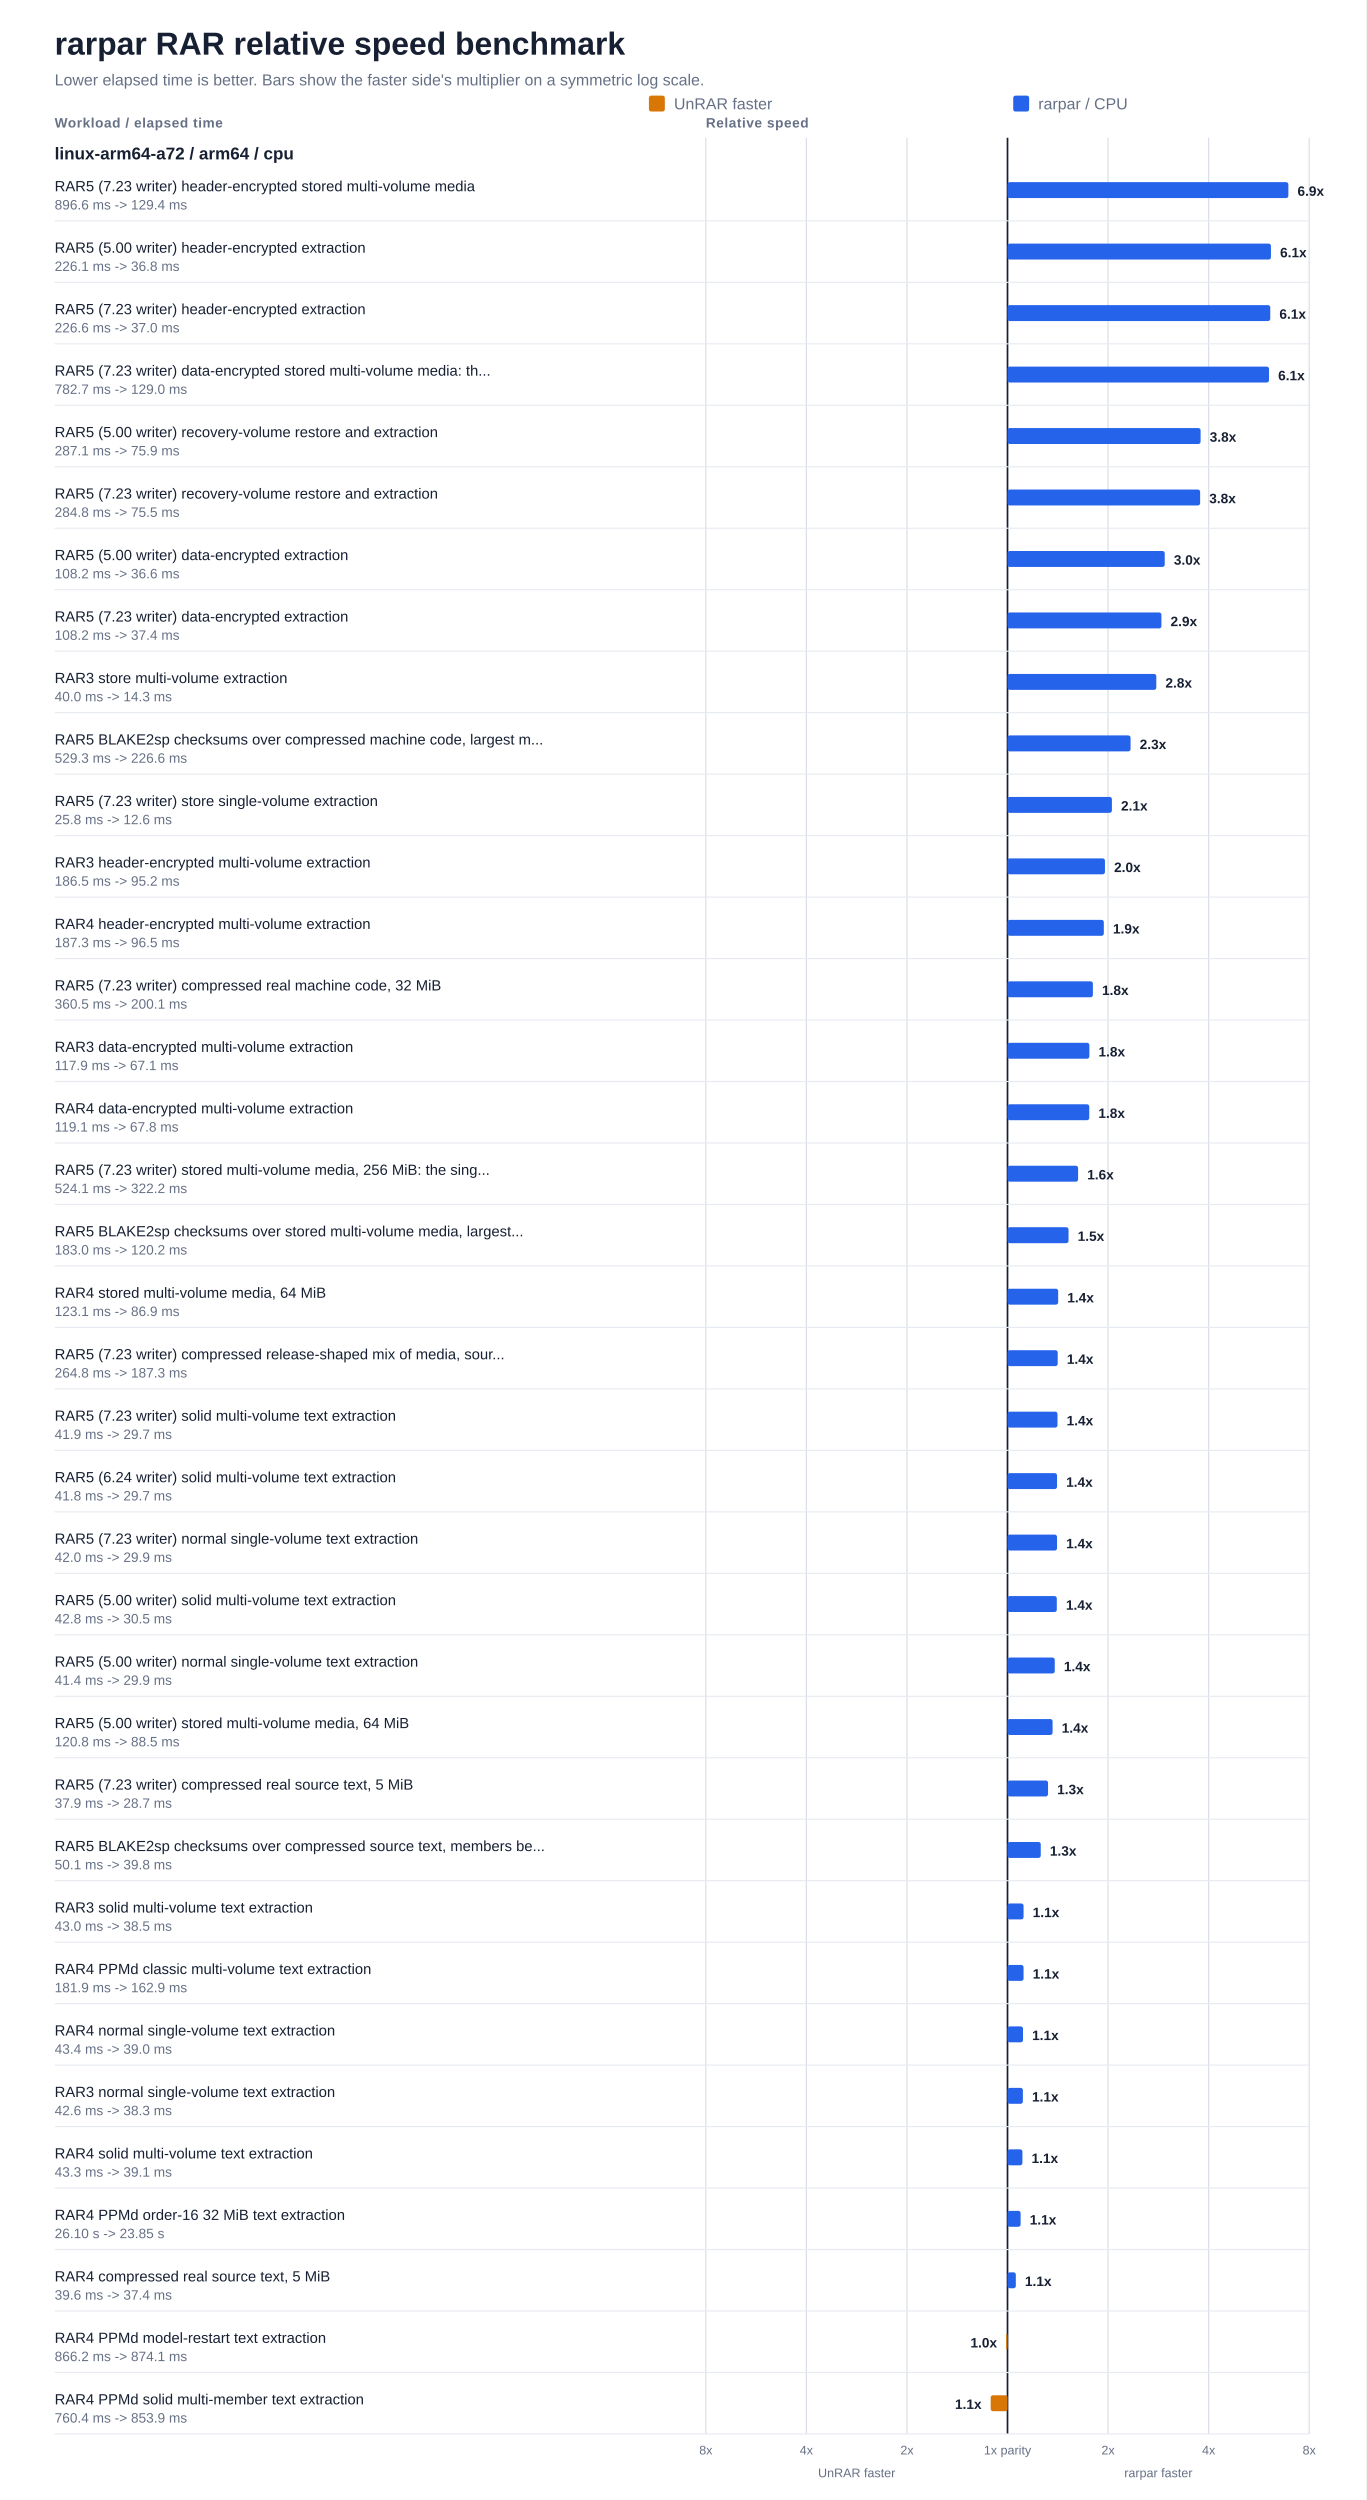
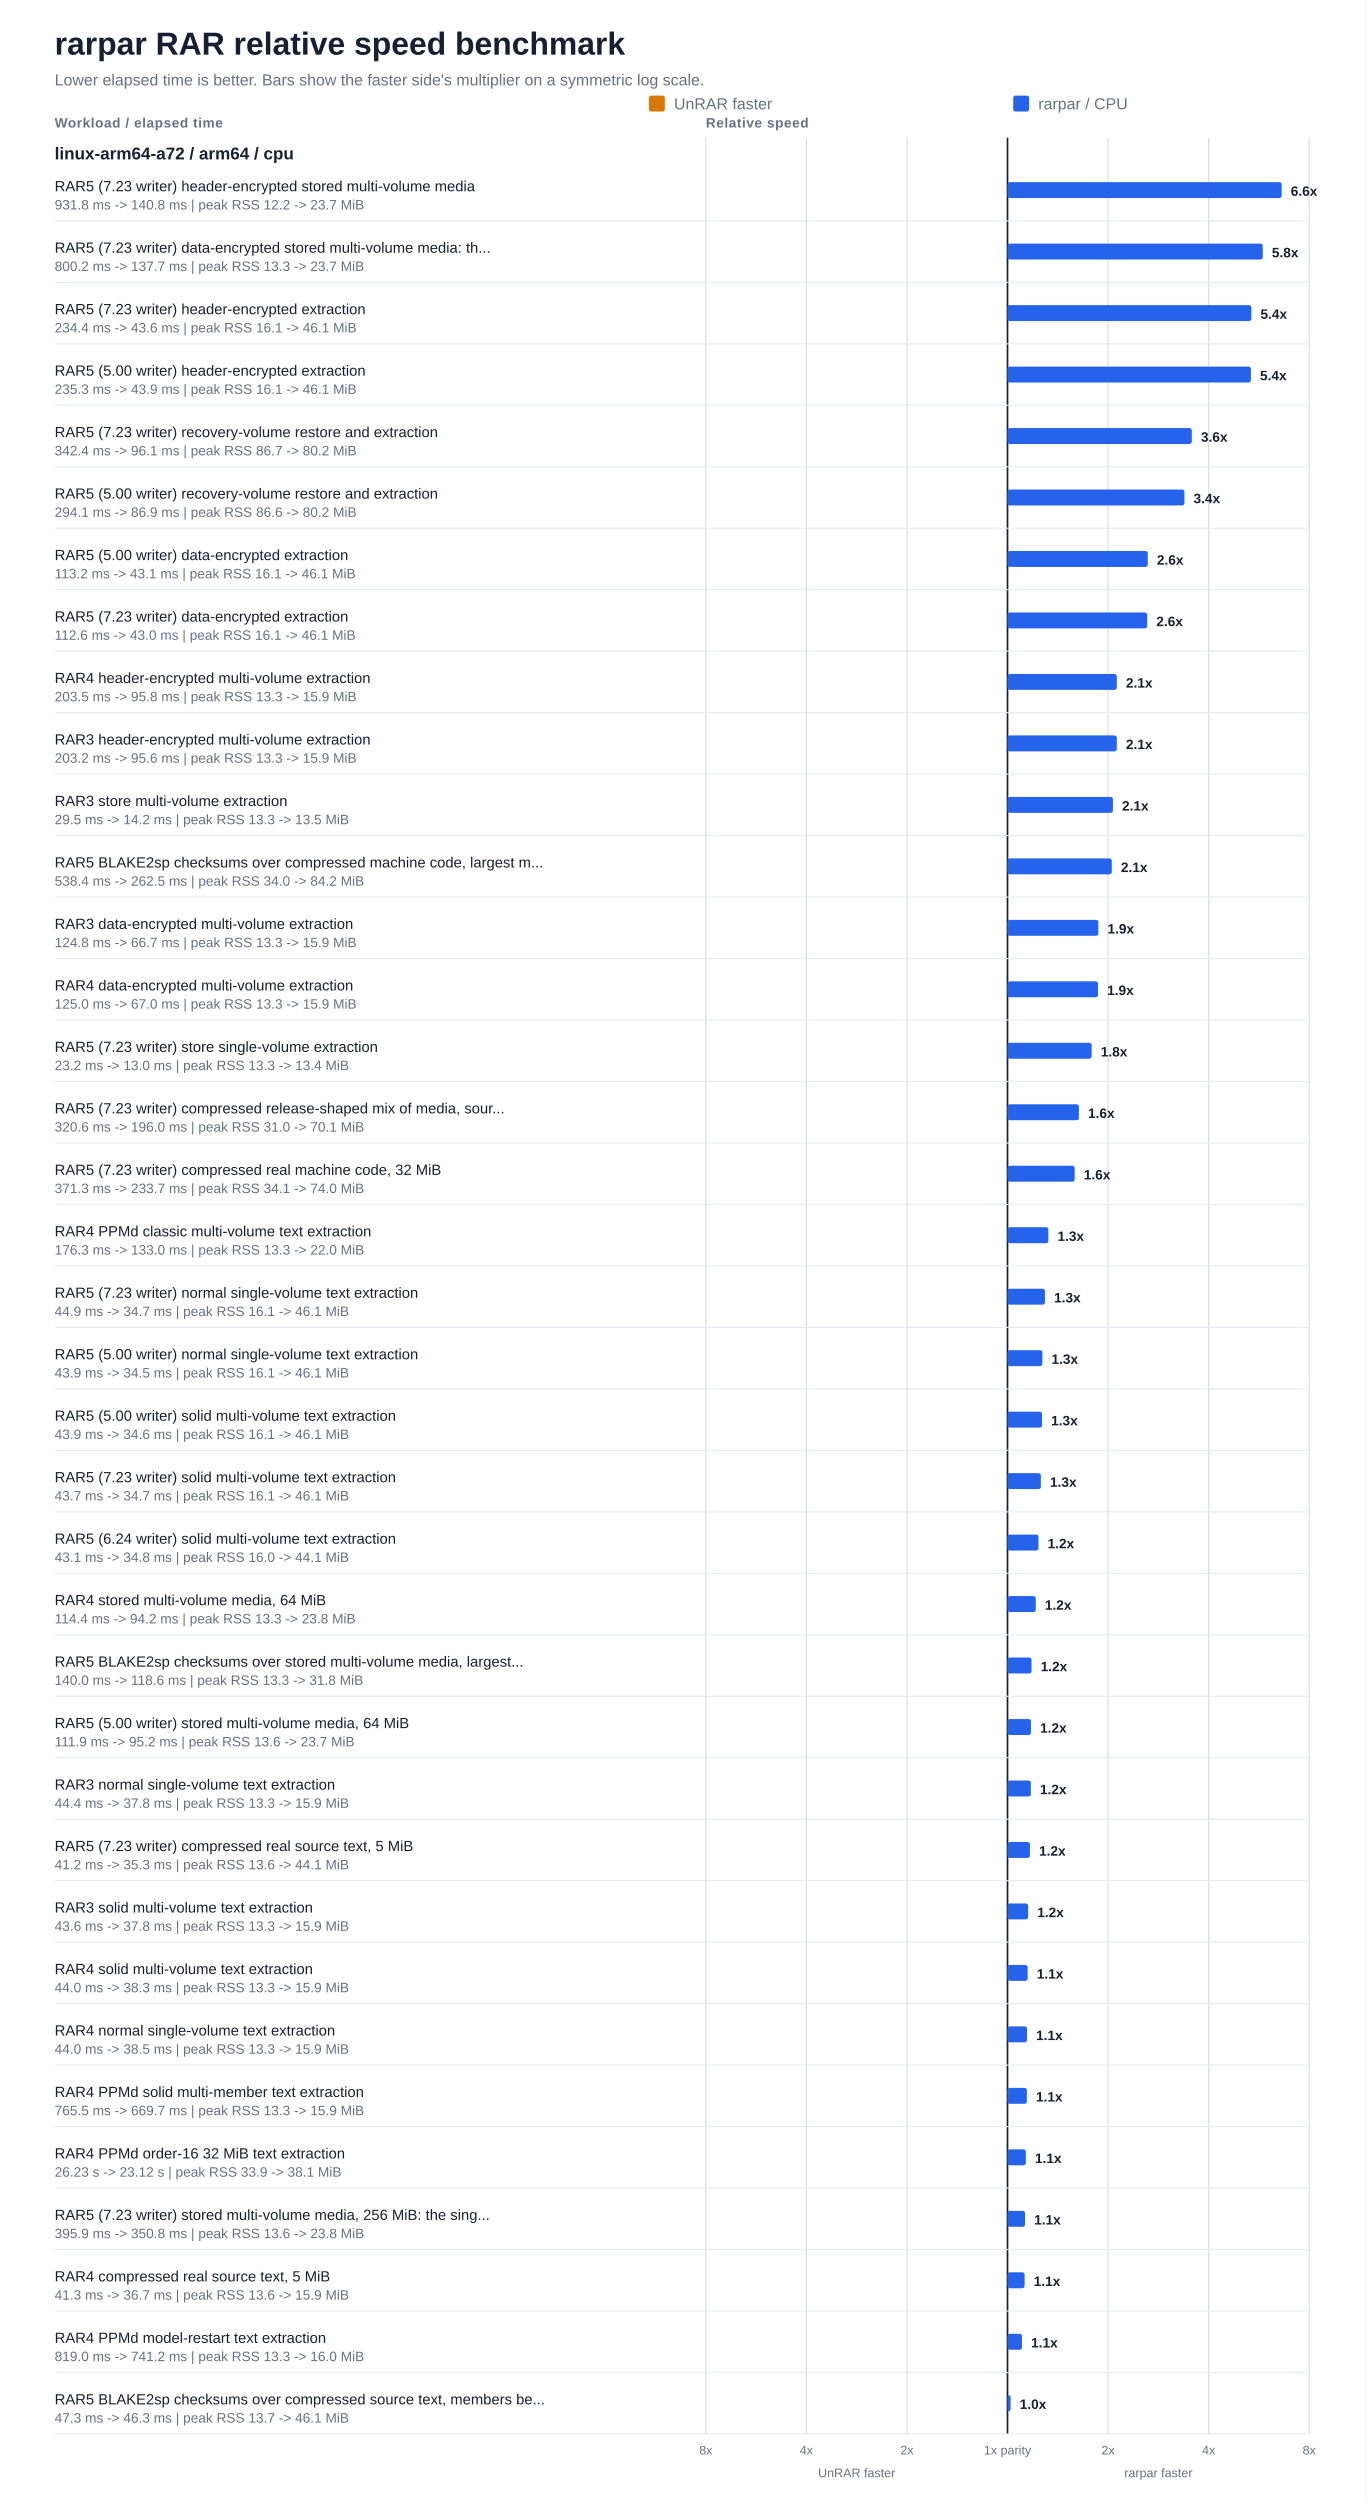
<svg xmlns="http://www.w3.org/2000/svg" width="1200" height="2196" viewBox="0 0 1200 2196" role="img" aria-labelledby="title desc">
  <style>
    .bg { fill: #ffffff; } text { font-family: Arial, sans-serif; fill: #172033; }
    .title { font-size: 28px; font-weight: 600; } .subtitle { font-size: 14px; fill: #667085; }
    .column { font-size: 12px; font-weight: 600; fill: #667085; letter-spacing: .04em; text-transform: uppercase; }
    .machine { font-size: 15px; font-weight: 600; } .workload { font-size: 13px; font-weight: 500; }
    .timing { font-size: 12px; fill: #667085; } .tick { font-size: 11px; fill: #667085; } .ratio { font-size: 12px; font-weight: 600; }
    .grid { stroke: #d7dce5; stroke-width: 1; } .parity { stroke: #172033; stroke-width: 1.5; } .rule { stroke: #e7eaf0; stroke-width: 1; }
    .cpu { fill: #2563eb; } .gpu { fill: #7c3aed; } .slower { fill: #d97706; }
    @media (prefers-color-scheme: dark) { .bg { fill: #0d1117; } text { fill: #e6edf3; } .subtitle, .column, .timing, .tick { fill: #9ca7b5; } .grid { stroke: #30363d; } .parity { stroke: #e6edf3; } .rule { stroke: #21262d; } .cpu { fill: #58a6ff; } .gpu { fill: #bc8cff; } .slower { fill: #f2a65a; } }
  </style>
  <rect class="bg" width="1200" height="2196" />
  <text class="title" x="48" y="48">rarpar RAR relative speed benchmark</text>
  <text class="subtitle" x="48" y="75">Lower elapsed time is better. Bars show the faster side's multiplier on a symmetric log scale.</text>
  <g aria-label="Legend">
    <rect class="slower" x="570" y="84" width="14" height="14" rx="2" />
    <text class="subtitle" x="592" y="96">UnRAR faster</text>
    <rect class="cpu" x="890" y="84" width="14" height="14" rx="2" />
    <text class="subtitle" x="912" y="96">rarpar / CPU</text>
  </g>
  <text class="column" x="48" y="112">Workload / elapsed time</text>
  <text class="column" x="620" y="112">Relative speed</text>
  <g aria-label="Relative speed axis">
    <line class="grid" x1="620.0" y1="121" x2="620.0" y2="2138" />
    <text class="tick" x="620.0" y="2156" text-anchor="middle">8x</text>
    <line class="grid" x1="708.3" y1="121" x2="708.3" y2="2138" />
    <text class="tick" x="708.3" y="2156" text-anchor="middle">4x</text>
    <line class="grid" x1="796.7" y1="121" x2="796.7" y2="2138" />
    <text class="tick" x="796.7" y="2156" text-anchor="middle">2x</text>
    <line class="parity" x1="885.0" y1="121" x2="885.0" y2="2138" />
    <text class="tick" x="885.0" y="2156" text-anchor="middle">1x parity</text>
    <line class="grid" x1="973.3" y1="121" x2="973.3" y2="2138" />
    <text class="tick" x="973.3" y="2156" text-anchor="middle">2x</text>
    <line class="grid" x1="1061.7" y1="121" x2="1061.7" y2="2138" />
    <text class="tick" x="1061.7" y="2156" text-anchor="middle">4x</text>
    <line class="grid" x1="1150.0" y1="121" x2="1150.0" y2="2138" />
    <text class="tick" x="1150.0" y="2156" text-anchor="middle">8x</text>
    <text class="tick" x="752.5" y="2176" text-anchor="middle">UnRAR faster</text>
    <text class="tick" x="1017.5" y="2176" text-anchor="middle">rarpar faster</text>
  </g>
  <g aria-label="RAR benchmarks">
    <text class="machine" x="48" y="140">linux-arm64-a72 / arm64 / cpu</text>
    <text class="workload" x="48" y="168">RAR5 (7.23 writer) header-encrypted stored multi-volume media</text>
-     <text class="timing" x="48" y="184">896.6 ms -&gt; 129.4 ms</text>
-     <rect class="cpu" x="885.0" y="160" width="246.7" height="14" rx="2" />
-     <text class="ratio" x="1139.7" y="172">6.9x</text>
+     <text class="timing" x="48" y="184">931.8 ms -&gt; 140.8 ms  |  peak RSS 12.2 -&gt; 23.7 MiB</text>
+     <rect class="cpu" x="885.0" y="160" width="240.8" height="14" rx="2" />
+     <text class="ratio" x="1133.8" y="172">6.6x</text>
    <line class="rule" x1="48" y1="194" x2="1150" y2="194" />
-     <text class="workload" x="48" y="222">RAR5 (5.00 writer) header-encrypted extraction</text>
-     <text class="timing" x="48" y="238">226.1 ms -&gt; 36.8 ms</text>
-     <rect class="cpu" x="885.0" y="214" width="231.4" height="14" rx="2" />
-     <text class="ratio" x="1124.4" y="226">6.1x</text>
+     <text class="workload" x="48" y="222">RAR5 (7.23 writer) data-encrypted stored multi-volume media: th...</text>
+     <text class="timing" x="48" y="238">800.2 ms -&gt; 137.7 ms  |  peak RSS 13.3 -&gt; 23.7 MiB</text>
+     <rect class="cpu" x="885.0" y="214" width="224.2" height="14" rx="2" />
+     <text class="ratio" x="1117.2" y="226">5.8x</text>
    <line class="rule" x1="48" y1="248" x2="1150" y2="248" />
    <text class="workload" x="48" y="276">RAR5 (7.23 writer) header-encrypted extraction</text>
-     <text class="timing" x="48" y="292">226.6 ms -&gt; 37.0 ms</text>
-     <rect class="cpu" x="885.0" y="268" width="230.8" height="14" rx="2" />
-     <text class="ratio" x="1123.8" y="280">6.1x</text>
+     <text class="timing" x="48" y="292">234.4 ms -&gt; 43.6 ms  |  peak RSS 16.1 -&gt; 46.1 MiB</text>
+     <rect class="cpu" x="885.0" y="268" width="214.2" height="14" rx="2" />
+     <text class="ratio" x="1107.2" y="280">5.4x</text>
    <line class="rule" x1="48" y1="302" x2="1150" y2="302" />
-     <text class="workload" x="48" y="330">RAR5 (7.23 writer) data-encrypted stored multi-volume media: th...</text>
-     <text class="timing" x="48" y="346">782.7 ms -&gt; 129.0 ms</text>
-     <rect class="cpu" x="885.0" y="322" width="229.7" height="14" rx="2" />
-     <text class="ratio" x="1122.7" y="334">6.1x</text>
+     <text class="workload" x="48" y="330">RAR5 (5.00 writer) header-encrypted extraction</text>
+     <text class="timing" x="48" y="346">235.3 ms -&gt; 43.9 ms  |  peak RSS 16.1 -&gt; 46.1 MiB</text>
+     <rect class="cpu" x="885.0" y="322" width="213.8" height="14" rx="2" />
+     <text class="ratio" x="1106.8" y="334">5.4x</text>
    <line class="rule" x1="48" y1="356" x2="1150" y2="356" />
-     <text class="workload" x="48" y="384">RAR5 (5.00 writer) recovery-volume restore and extraction</text>
-     <text class="timing" x="48" y="400">287.1 ms -&gt; 75.9 ms</text>
-     <rect class="cpu" x="885.0" y="376" width="169.6" height="14" rx="2" />
-     <text class="ratio" x="1062.6" y="388">3.8x</text>
+     <text class="workload" x="48" y="384">RAR5 (7.23 writer) recovery-volume restore and extraction</text>
+     <text class="timing" x="48" y="400">342.4 ms -&gt; 96.1 ms  |  peak RSS 86.7 -&gt; 80.2 MiB</text>
+     <rect class="cpu" x="885.0" y="376" width="161.9" height="14" rx="2" />
+     <text class="ratio" x="1054.9" y="388">3.6x</text>
    <line class="rule" x1="48" y1="410" x2="1150" y2="410" />
-     <text class="workload" x="48" y="438">RAR5 (7.23 writer) recovery-volume restore and extraction</text>
-     <text class="timing" x="48" y="454">284.8 ms -&gt; 75.5 ms</text>
-     <rect class="cpu" x="885.0" y="430" width="169.2" height="14" rx="2" />
-     <text class="ratio" x="1062.2" y="442">3.8x</text>
+     <text class="workload" x="48" y="438">RAR5 (5.00 writer) recovery-volume restore and extraction</text>
+     <text class="timing" x="48" y="454">294.1 ms -&gt; 86.9 ms  |  peak RSS 86.6 -&gt; 80.2 MiB</text>
+     <rect class="cpu" x="885.0" y="430" width="155.4" height="14" rx="2" />
+     <text class="ratio" x="1048.4" y="442">3.4x</text>
    <line class="rule" x1="48" y1="464" x2="1150" y2="464" />
    <text class="workload" x="48" y="492">RAR5 (5.00 writer) data-encrypted extraction</text>
-     <text class="timing" x="48" y="508">108.2 ms -&gt; 36.6 ms</text>
-     <rect class="cpu" x="885.0" y="484" width="138.1" height="14" rx="2" />
-     <text class="ratio" x="1031.1" y="496">3.0x</text>
+     <text class="timing" x="48" y="508">113.2 ms -&gt; 43.1 ms  |  peak RSS 16.1 -&gt; 46.1 MiB</text>
+     <rect class="cpu" x="885.0" y="484" width="123.2" height="14" rx="2" />
+     <text class="ratio" x="1016.2" y="496">2.6x</text>
    <line class="rule" x1="48" y1="518" x2="1150" y2="518" />
    <text class="workload" x="48" y="546">RAR5 (7.23 writer) data-encrypted extraction</text>
-     <text class="timing" x="48" y="562">108.2 ms -&gt; 37.4 ms</text>
-     <rect class="cpu" x="885.0" y="538" width="135.2" height="14" rx="2" />
-     <text class="ratio" x="1028.2" y="550">2.9x</text>
+     <text class="timing" x="48" y="562">112.6 ms -&gt; 43.0 ms  |  peak RSS 16.1 -&gt; 46.1 MiB</text>
+     <rect class="cpu" x="885.0" y="538" width="122.7" height="14" rx="2" />
+     <text class="ratio" x="1015.7" y="550">2.6x</text>
    <line class="rule" x1="48" y1="572" x2="1150" y2="572" />
-     <text class="workload" x="48" y="600">RAR3 store multi-volume extraction</text>
-     <text class="timing" x="48" y="616">40.0 ms -&gt; 14.3 ms</text>
-     <rect class="cpu" x="885.0" y="592" width="130.7" height="14" rx="2" />
-     <text class="ratio" x="1023.7" y="604">2.8x</text>
+     <text class="workload" x="48" y="600">RAR4 header-encrypted multi-volume extraction</text>
+     <text class="timing" x="48" y="616">203.5 ms -&gt; 95.8 ms  |  peak RSS 13.3 -&gt; 15.9 MiB</text>
+     <rect class="cpu" x="885.0" y="592" width="96.0" height="14" rx="2" />
+     <text class="ratio" x="989.0" y="604">2.1x</text>
    <line class="rule" x1="48" y1="626" x2="1150" y2="626" />
-     <text class="workload" x="48" y="654">RAR5 BLAKE2sp checksums over compressed machine code, largest m...</text>
-     <text class="timing" x="48" y="670">529.3 ms -&gt; 226.6 ms</text>
-     <rect class="cpu" x="885.0" y="646" width="108.1" height="14" rx="2" />
-     <text class="ratio" x="1001.1" y="658">2.3x</text>
+     <text class="workload" x="48" y="654">RAR3 header-encrypted multi-volume extraction</text>
+     <text class="timing" x="48" y="670">203.2 ms -&gt; 95.6 ms  |  peak RSS 13.3 -&gt; 15.9 MiB</text>
+     <rect class="cpu" x="885.0" y="646" width="96.0" height="14" rx="2" />
+     <text class="ratio" x="989.0" y="658">2.1x</text>
    <line class="rule" x1="48" y1="680" x2="1150" y2="680" />
-     <text class="workload" x="48" y="708">RAR5 (7.23 writer) store single-volume extraction</text>
-     <text class="timing" x="48" y="724">25.8 ms -&gt; 12.6 ms</text>
-     <rect class="cpu" x="885.0" y="700" width="91.7" height="14" rx="2" />
-     <text class="ratio" x="984.7" y="712">2.1x</text>
+     <text class="workload" x="48" y="708">RAR3 store multi-volume extraction</text>
+     <text class="timing" x="48" y="724">29.5 ms -&gt; 14.2 ms  |  peak RSS 13.3 -&gt; 13.5 MiB</text>
+     <rect class="cpu" x="885.0" y="700" width="92.6" height="14" rx="2" />
+     <text class="ratio" x="985.6" y="712">2.1x</text>
    <line class="rule" x1="48" y1="734" x2="1150" y2="734" />
-     <text class="workload" x="48" y="762">RAR3 header-encrypted multi-volume extraction</text>
-     <text class="timing" x="48" y="778">186.5 ms -&gt; 95.2 ms</text>
-     <rect class="cpu" x="885.0" y="754" width="85.6" height="14" rx="2" />
-     <text class="ratio" x="978.6" y="766">2.0x</text>
+     <text class="workload" x="48" y="762">RAR5 BLAKE2sp checksums over compressed machine code, largest m...</text>
+     <text class="timing" x="48" y="778">538.4 ms -&gt; 262.5 ms  |  peak RSS 34.0 -&gt; 84.2 MiB</text>
+     <rect class="cpu" x="885.0" y="754" width="91.6" height="14" rx="2" />
+     <text class="ratio" x="984.6" y="766">2.1x</text>
    <line class="rule" x1="48" y1="788" x2="1150" y2="788" />
-     <text class="workload" x="48" y="816">RAR4 header-encrypted multi-volume extraction</text>
-     <text class="timing" x="48" y="832">187.3 ms -&gt; 96.5 ms</text>
-     <rect class="cpu" x="885.0" y="808" width="84.6" height="14" rx="2" />
-     <text class="ratio" x="977.6" y="820">1.9x</text>
+     <text class="workload" x="48" y="816">RAR3 data-encrypted multi-volume extraction</text>
+     <text class="timing" x="48" y="832">124.8 ms -&gt; 66.7 ms  |  peak RSS 13.3 -&gt; 15.9 MiB</text>
+     <rect class="cpu" x="885.0" y="808" width="79.8" height="14" rx="2" />
+     <text class="ratio" x="972.8" y="820">1.9x</text>
    <line class="rule" x1="48" y1="842" x2="1150" y2="842" />
-     <text class="workload" x="48" y="870">RAR5 (7.23 writer) compressed real machine code, 32 MiB</text>
-     <text class="timing" x="48" y="886">360.5 ms -&gt; 200.1 ms</text>
-     <rect class="cpu" x="885.0" y="862" width="75.0" height="14" rx="2" />
-     <text class="ratio" x="968.0" y="874">1.8x</text>
+     <text class="workload" x="48" y="870">RAR4 data-encrypted multi-volume extraction</text>
+     <text class="timing" x="48" y="886">125.0 ms -&gt; 67.0 ms  |  peak RSS 13.3 -&gt; 15.9 MiB</text>
+     <rect class="cpu" x="885.0" y="862" width="79.5" height="14" rx="2" />
+     <text class="ratio" x="972.5" y="874">1.9x</text>
    <line class="rule" x1="48" y1="896" x2="1150" y2="896" />
-     <text class="workload" x="48" y="924">RAR3 data-encrypted multi-volume extraction</text>
-     <text class="timing" x="48" y="940">117.9 ms -&gt; 67.1 ms</text>
-     <rect class="cpu" x="885.0" y="916" width="71.9" height="14" rx="2" />
-     <text class="ratio" x="964.9" y="928">1.8x</text>
+     <text class="workload" x="48" y="924">RAR5 (7.23 writer) store single-volume extraction</text>
+     <text class="timing" x="48" y="940">23.2 ms -&gt; 13.0 ms  |  peak RSS 13.3 -&gt; 13.4 MiB</text>
+     <rect class="cpu" x="885.0" y="916" width="73.9" height="14" rx="2" />
+     <text class="ratio" x="966.9" y="928">1.8x</text>
    <line class="rule" x1="48" y1="950" x2="1150" y2="950" />
-     <text class="workload" x="48" y="978">RAR4 data-encrypted multi-volume extraction</text>
-     <text class="timing" x="48" y="994">119.1 ms -&gt; 67.8 ms</text>
-     <rect class="cpu" x="885.0" y="970" width="71.8" height="14" rx="2" />
-     <text class="ratio" x="964.8" y="982">1.8x</text>
+     <text class="workload" x="48" y="978">RAR5 (7.23 writer) compressed release-shaped mix of media, sour...</text>
+     <text class="timing" x="48" y="994">320.6 ms -&gt; 196.0 ms  |  peak RSS 31.0 -&gt; 70.1 MiB</text>
+     <rect class="cpu" x="885.0" y="970" width="62.7" height="14" rx="2" />
+     <text class="ratio" x="955.7" y="982">1.6x</text>
    <line class="rule" x1="48" y1="1004" x2="1150" y2="1004" />
-     <text class="workload" x="48" y="1032">RAR5 (7.23 writer) stored multi-volume media, 256 MiB: the sing...</text>
-     <text class="timing" x="48" y="1048">524.1 ms -&gt; 322.2 ms</text>
-     <rect class="cpu" x="885.0" y="1024" width="62.0" height="14" rx="2" />
-     <text class="ratio" x="955.0" y="1036">1.6x</text>
+     <text class="workload" x="48" y="1032">RAR5 (7.23 writer) compressed real machine code, 32 MiB</text>
+     <text class="timing" x="48" y="1048">371.3 ms -&gt; 233.7 ms  |  peak RSS 34.1 -&gt; 74.0 MiB</text>
+     <rect class="cpu" x="885.0" y="1024" width="59.0" height="14" rx="2" />
+     <text class="ratio" x="952.0" y="1036">1.6x</text>
    <line class="rule" x1="48" y1="1058" x2="1150" y2="1058" />
-     <text class="workload" x="48" y="1086">RAR5 BLAKE2sp checksums over stored multi-volume media, largest...</text>
-     <text class="timing" x="48" y="1102">183.0 ms -&gt; 120.2 ms</text>
-     <rect class="cpu" x="885.0" y="1078" width="53.6" height="14" rx="2" />
-     <text class="ratio" x="946.6" y="1090">1.5x</text>
+     <text class="workload" x="48" y="1086">RAR4 PPMd classic multi-volume text extraction</text>
+     <text class="timing" x="48" y="1102">176.3 ms -&gt; 133.0 ms  |  peak RSS 13.3 -&gt; 22.0 MiB</text>
+     <rect class="cpu" x="885.0" y="1078" width="35.9" height="14" rx="2" />
+     <text class="ratio" x="928.9" y="1090">1.3x</text>
    <line class="rule" x1="48" y1="1112" x2="1150" y2="1112" />
-     <text class="workload" x="48" y="1140">RAR4 stored multi-volume media, 64 MiB</text>
-     <text class="timing" x="48" y="1156">123.1 ms -&gt; 86.9 ms</text>
-     <rect class="cpu" x="885.0" y="1132" width="44.5" height="14" rx="2" />
-     <text class="ratio" x="937.5" y="1144">1.4x</text>
+     <text class="workload" x="48" y="1140">RAR5 (7.23 writer) normal single-volume text extraction</text>
+     <text class="timing" x="48" y="1156">44.9 ms -&gt; 34.7 ms  |  peak RSS 16.1 -&gt; 46.1 MiB</text>
+     <rect class="cpu" x="885.0" y="1132" width="32.9" height="14" rx="2" />
+     <text class="ratio" x="925.9" y="1144">1.3x</text>
    <line class="rule" x1="48" y1="1166" x2="1150" y2="1166" />
-     <text class="workload" x="48" y="1194">RAR5 (7.23 writer) compressed release-shaped mix of media, sour...</text>
-     <text class="timing" x="48" y="1210">264.8 ms -&gt; 187.3 ms</text>
-     <rect class="cpu" x="885.0" y="1186" width="44.1" height="14" rx="2" />
-     <text class="ratio" x="937.1" y="1198">1.4x</text>
+     <text class="workload" x="48" y="1194">RAR5 (5.00 writer) normal single-volume text extraction</text>
+     <text class="timing" x="48" y="1210">43.9 ms -&gt; 34.5 ms  |  peak RSS 16.1 -&gt; 46.1 MiB</text>
+     <rect class="cpu" x="885.0" y="1186" width="30.6" height="14" rx="2" />
+     <text class="ratio" x="923.6" y="1198">1.3x</text>
    <line class="rule" x1="48" y1="1220" x2="1150" y2="1220" />
-     <text class="workload" x="48" y="1248">RAR5 (7.23 writer) solid multi-volume text extraction</text>
-     <text class="timing" x="48" y="1264">41.9 ms -&gt; 29.7 ms</text>
-     <rect class="cpu" x="885.0" y="1240" width="43.9" height="14" rx="2" />
-     <text class="ratio" x="936.9" y="1252">1.4x</text>
+     <text class="workload" x="48" y="1248">RAR5 (5.00 writer) solid multi-volume text extraction</text>
+     <text class="timing" x="48" y="1264">43.9 ms -&gt; 34.6 ms  |  peak RSS 16.1 -&gt; 46.1 MiB</text>
+     <rect class="cpu" x="885.0" y="1240" width="30.3" height="14" rx="2" />
+     <text class="ratio" x="923.3" y="1252">1.3x</text>
    <line class="rule" x1="48" y1="1274" x2="1150" y2="1274" />
-     <text class="workload" x="48" y="1302">RAR5 (6.24 writer) solid multi-volume text extraction</text>
-     <text class="timing" x="48" y="1318">41.8 ms -&gt; 29.7 ms</text>
-     <rect class="cpu" x="885.0" y="1294" width="43.5" height="14" rx="2" />
-     <text class="ratio" x="936.5" y="1306">1.4x</text>
+     <text class="workload" x="48" y="1302">RAR5 (7.23 writer) solid multi-volume text extraction</text>
+     <text class="timing" x="48" y="1318">43.7 ms -&gt; 34.7 ms  |  peak RSS 16.1 -&gt; 46.1 MiB</text>
+     <rect class="cpu" x="885.0" y="1294" width="29.3" height="14" rx="2" />
+     <text class="ratio" x="922.3" y="1306">1.3x</text>
    <line class="rule" x1="48" y1="1328" x2="1150" y2="1328" />
-     <text class="workload" x="48" y="1356">RAR5 (7.23 writer) normal single-volume text extraction</text>
-     <text class="timing" x="48" y="1372">42.0 ms -&gt; 29.9 ms</text>
-     <rect class="cpu" x="885.0" y="1348" width="43.5" height="14" rx="2" />
-     <text class="ratio" x="936.5" y="1360">1.4x</text>
+     <text class="workload" x="48" y="1356">RAR5 (6.24 writer) solid multi-volume text extraction</text>
+     <text class="timing" x="48" y="1372">43.1 ms -&gt; 34.8 ms  |  peak RSS 16.0 -&gt; 44.1 MiB</text>
+     <rect class="cpu" x="885.0" y="1348" width="27.2" height="14" rx="2" />
+     <text class="ratio" x="920.2" y="1360">1.2x</text>
    <line class="rule" x1="48" y1="1382" x2="1150" y2="1382" />
-     <text class="workload" x="48" y="1410">RAR5 (5.00 writer) solid multi-volume text extraction</text>
-     <text class="timing" x="48" y="1426">42.8 ms -&gt; 30.5 ms</text>
-     <rect class="cpu" x="885.0" y="1402" width="43.3" height="14" rx="2" />
-     <text class="ratio" x="936.3" y="1414">1.4x</text>
+     <text class="workload" x="48" y="1410">RAR4 stored multi-volume media, 64 MiB</text>
+     <text class="timing" x="48" y="1426">114.4 ms -&gt; 94.2 ms  |  peak RSS 13.3 -&gt; 23.8 MiB</text>
+     <rect class="cpu" x="885.0" y="1402" width="24.8" height="14" rx="2" />
+     <text class="ratio" x="917.8" y="1414">1.2x</text>
    <line class="rule" x1="48" y1="1436" x2="1150" y2="1436" />
-     <text class="workload" x="48" y="1464">RAR5 (5.00 writer) normal single-volume text extraction</text>
-     <text class="timing" x="48" y="1480">41.4 ms -&gt; 29.9 ms</text>
-     <rect class="cpu" x="885.0" y="1456" width="41.5" height="14" rx="2" />
-     <text class="ratio" x="934.5" y="1468">1.4x</text>
+     <text class="workload" x="48" y="1464">RAR5 BLAKE2sp checksums over stored multi-volume media, largest...</text>
+     <text class="timing" x="48" y="1480">140.0 ms -&gt; 118.6 ms  |  peak RSS 13.3 -&gt; 31.8 MiB</text>
+     <rect class="cpu" x="885.0" y="1456" width="21.1" height="14" rx="2" />
+     <text class="ratio" x="914.1" y="1468">1.2x</text>
    <line class="rule" x1="48" y1="1490" x2="1150" y2="1490" />
    <text class="workload" x="48" y="1518">RAR5 (5.00 writer) stored multi-volume media, 64 MiB</text>
-     <text class="timing" x="48" y="1534">120.8 ms -&gt; 88.5 ms</text>
-     <rect class="cpu" x="885.0" y="1510" width="39.6" height="14" rx="2" />
-     <text class="ratio" x="932.6" y="1522">1.4x</text>
+     <text class="timing" x="48" y="1534">111.9 ms -&gt; 95.2 ms  |  peak RSS 13.6 -&gt; 23.7 MiB</text>
+     <rect class="cpu" x="885.0" y="1510" width="20.6" height="14" rx="2" />
+     <text class="ratio" x="913.6" y="1522">1.2x</text>
    <line class="rule" x1="48" y1="1544" x2="1150" y2="1544" />
-     <text class="workload" x="48" y="1572">RAR5 (7.23 writer) compressed real source text, 5 MiB</text>
-     <text class="timing" x="48" y="1588">37.9 ms -&gt; 28.7 ms</text>
-     <rect class="cpu" x="885.0" y="1564" width="35.6" height="14" rx="2" />
-     <text class="ratio" x="928.6" y="1576">1.3x</text>
+     <text class="workload" x="48" y="1572">RAR3 normal single-volume text extraction</text>
+     <text class="timing" x="48" y="1588">44.4 ms -&gt; 37.8 ms  |  peak RSS 13.3 -&gt; 15.9 MiB</text>
+     <rect class="cpu" x="885.0" y="1564" width="20.5" height="14" rx="2" />
+     <text class="ratio" x="913.5" y="1576">1.2x</text>
    <line class="rule" x1="48" y1="1598" x2="1150" y2="1598" />
-     <text class="workload" x="48" y="1626">RAR5 BLAKE2sp checksums over compressed source text, members be...</text>
-     <text class="timing" x="48" y="1642">50.1 ms -&gt; 39.8 ms</text>
-     <rect class="cpu" x="885.0" y="1618" width="29.2" height="14" rx="2" />
-     <text class="ratio" x="922.2" y="1630">1.3x</text>
+     <text class="workload" x="48" y="1626">RAR5 (7.23 writer) compressed real source text, 5 MiB</text>
+     <text class="timing" x="48" y="1642">41.2 ms -&gt; 35.3 ms  |  peak RSS 13.6 -&gt; 44.1 MiB</text>
+     <rect class="cpu" x="885.0" y="1618" width="19.7" height="14" rx="2" />
+     <text class="ratio" x="912.7" y="1630">1.2x</text>
    <line class="rule" x1="48" y1="1652" x2="1150" y2="1652" />
    <text class="workload" x="48" y="1680">RAR3 solid multi-volume text extraction</text>
-     <text class="timing" x="48" y="1696">43.0 ms -&gt; 38.5 ms</text>
-     <rect class="cpu" x="885.0" y="1672" width="14.1" height="14" rx="2" />
-     <text class="ratio" x="907.1" y="1684">1.1x</text>
+     <text class="timing" x="48" y="1696">43.6 ms -&gt; 37.8 ms  |  peak RSS 13.3 -&gt; 15.9 MiB</text>
+     <rect class="cpu" x="885.0" y="1672" width="18.1" height="14" rx="2" />
+     <text class="ratio" x="911.1" y="1684">1.2x</text>
    <line class="rule" x1="48" y1="1706" x2="1150" y2="1706" />
-     <text class="workload" x="48" y="1734">RAR4 PPMd classic multi-volume text extraction</text>
-     <text class="timing" x="48" y="1750">181.9 ms -&gt; 162.9 ms</text>
-     <rect class="cpu" x="885.0" y="1726" width="14.1" height="14" rx="2" />
-     <text class="ratio" x="907.1" y="1738">1.1x</text>
+     <text class="workload" x="48" y="1734">RAR4 solid multi-volume text extraction</text>
+     <text class="timing" x="48" y="1750">44.0 ms -&gt; 38.3 ms  |  peak RSS 13.3 -&gt; 15.9 MiB</text>
+     <rect class="cpu" x="885.0" y="1726" width="17.7" height="14" rx="2" />
+     <text class="ratio" x="910.7" y="1738">1.1x</text>
    <line class="rule" x1="48" y1="1760" x2="1150" y2="1760" />
    <text class="workload" x="48" y="1788">RAR4 normal single-volume text extraction</text>
-     <text class="timing" x="48" y="1804">43.4 ms -&gt; 39.0 ms</text>
-     <rect class="cpu" x="885.0" y="1780" width="13.6" height="14" rx="2" />
-     <text class="ratio" x="906.6" y="1792">1.1x</text>
+     <text class="timing" x="48" y="1804">44.0 ms -&gt; 38.5 ms  |  peak RSS 13.3 -&gt; 15.9 MiB</text>
+     <rect class="cpu" x="885.0" y="1780" width="17.1" height="14" rx="2" />
+     <text class="ratio" x="910.1" y="1792">1.1x</text>
    <line class="rule" x1="48" y1="1814" x2="1150" y2="1814" />
-     <text class="workload" x="48" y="1842">RAR3 normal single-volume text extraction</text>
-     <text class="timing" x="48" y="1858">42.6 ms -&gt; 38.3 ms</text>
-     <rect class="cpu" x="885.0" y="1834" width="13.5" height="14" rx="2" />
-     <text class="ratio" x="906.5" y="1846">1.1x</text>
+     <text class="workload" x="48" y="1842">RAR4 PPMd solid multi-member text extraction</text>
+     <text class="timing" x="48" y="1858">765.5 ms -&gt; 669.7 ms  |  peak RSS 13.3 -&gt; 15.9 MiB</text>
+     <rect class="cpu" x="885.0" y="1834" width="17.0" height="14" rx="2" />
+     <text class="ratio" x="910.0" y="1846">1.1x</text>
    <line class="rule" x1="48" y1="1868" x2="1150" y2="1868" />
-     <text class="workload" x="48" y="1896">RAR4 solid multi-volume text extraction</text>
-     <text class="timing" x="48" y="1912">43.3 ms -&gt; 39.1 ms</text>
-     <rect class="cpu" x="885.0" y="1888" width="13.1" height="14" rx="2" />
-     <text class="ratio" x="906.1" y="1900">1.1x</text>
+     <text class="workload" x="48" y="1896">RAR4 PPMd order-16 32 MiB text extraction</text>
+     <text class="timing" x="48" y="1912">26.23 s -&gt; 23.12 s  |  peak RSS 33.9 -&gt; 38.1 MiB</text>
+     <rect class="cpu" x="885.0" y="1888" width="16.1" height="14" rx="2" />
+     <text class="ratio" x="909.1" y="1900">1.1x</text>
    <line class="rule" x1="48" y1="1922" x2="1150" y2="1922" />
-     <text class="workload" x="48" y="1950">RAR4 PPMd order-16 32 MiB text extraction</text>
-     <text class="timing" x="48" y="1966">26.10 s -&gt; 23.85 s</text>
-     <rect class="cpu" x="885.0" y="1942" width="11.5" height="14" rx="2" />
-     <text class="ratio" x="904.5" y="1954">1.1x</text>
+     <text class="workload" x="48" y="1950">RAR5 (7.23 writer) stored multi-volume media, 256 MiB: the sing...</text>
+     <text class="timing" x="48" y="1966">395.9 ms -&gt; 350.8 ms  |  peak RSS 13.6 -&gt; 23.8 MiB</text>
+     <rect class="cpu" x="885.0" y="1942" width="15.4" height="14" rx="2" />
+     <text class="ratio" x="908.4" y="1954">1.1x</text>
    <line class="rule" x1="48" y1="1976" x2="1150" y2="1976" />
    <text class="workload" x="48" y="2004">RAR4 compressed real source text, 5 MiB</text>
-     <text class="timing" x="48" y="2020">39.6 ms -&gt; 37.4 ms</text>
-     <rect class="cpu" x="885.0" y="1996" width="7.3" height="14" rx="2" />
-     <text class="ratio" x="900.3" y="2008">1.1x</text>
+     <text class="timing" x="48" y="2020">41.3 ms -&gt; 36.7 ms  |  peak RSS 13.6 -&gt; 15.9 MiB</text>
+     <rect class="cpu" x="885.0" y="1996" width="15.0" height="14" rx="2" />
+     <text class="ratio" x="908.0" y="2008">1.1x</text>
    <line class="rule" x1="48" y1="2030" x2="1150" y2="2030" />
    <text class="workload" x="48" y="2058">RAR4 PPMd model-restart text extraction</text>
-     <text class="timing" x="48" y="2074">866.2 ms -&gt; 874.1 ms</text>
-     <rect class="slower" x="883.8" y="2050" width="1.2" height="14" rx="2" />
-     <text class="ratio" x="875.8" y="2062" text-anchor="end">1.0x</text>
+     <text class="timing" x="48" y="2074">819.0 ms -&gt; 741.2 ms  |  peak RSS 13.3 -&gt; 16.0 MiB</text>
+     <rect class="cpu" x="885.0" y="2050" width="12.7" height="14" rx="2" />
+     <text class="ratio" x="905.7" y="2062">1.1x</text>
    <line class="rule" x1="48" y1="2084" x2="1150" y2="2084" />
-     <text class="workload" x="48" y="2112">RAR4 PPMd solid multi-member text extraction</text>
-     <text class="timing" x="48" y="2128">760.4 ms -&gt; 853.9 ms</text>
-     <rect class="slower" x="870.2" y="2104" width="14.8" height="14" rx="2" />
-     <text class="ratio" x="862.2" y="2116" text-anchor="end">1.1x</text>
+     <text class="workload" x="48" y="2112">RAR5 BLAKE2sp checksums over compressed source text, members be...</text>
+     <text class="timing" x="48" y="2128">47.3 ms -&gt; 46.3 ms  |  peak RSS 13.7 -&gt; 46.1 MiB</text>
+     <rect class="cpu" x="885.0" y="2104" width="2.7" height="14" rx="2" />
+     <text class="ratio" x="895.7" y="2116">1.0x</text>
    <line class="rule" x1="48" y1="2138" x2="1150" y2="2138" />
  </g>
</svg>
